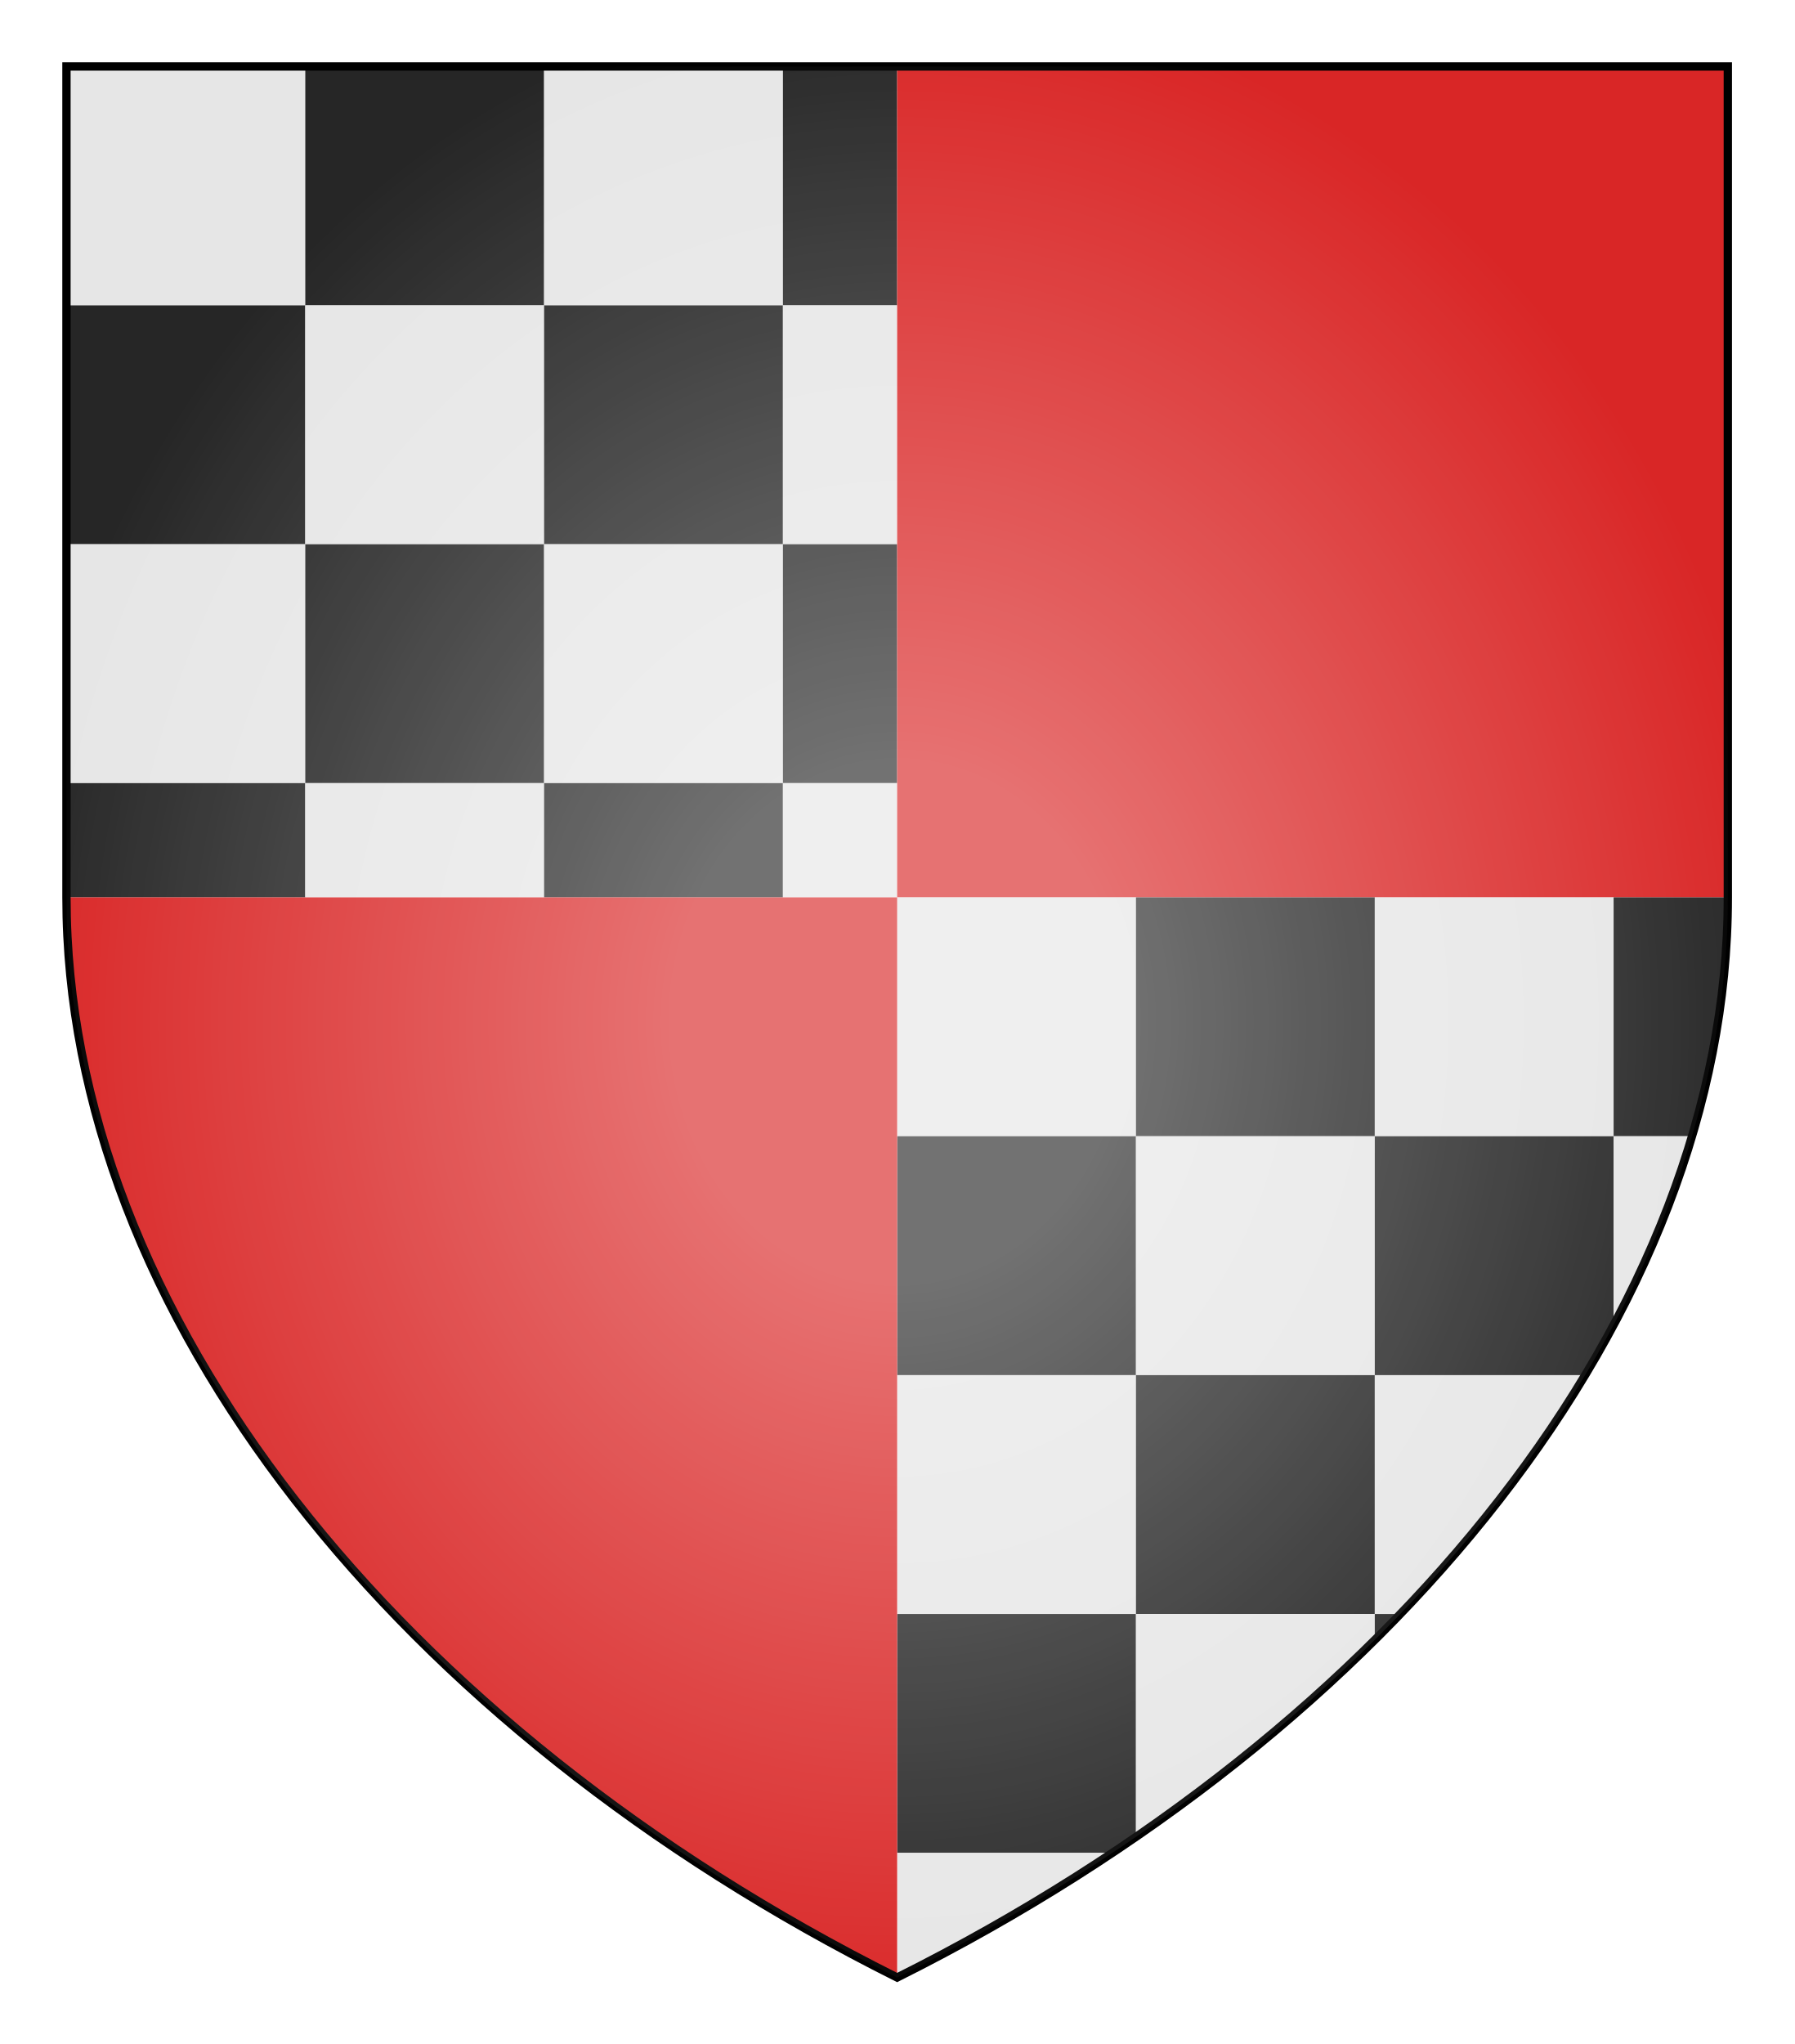
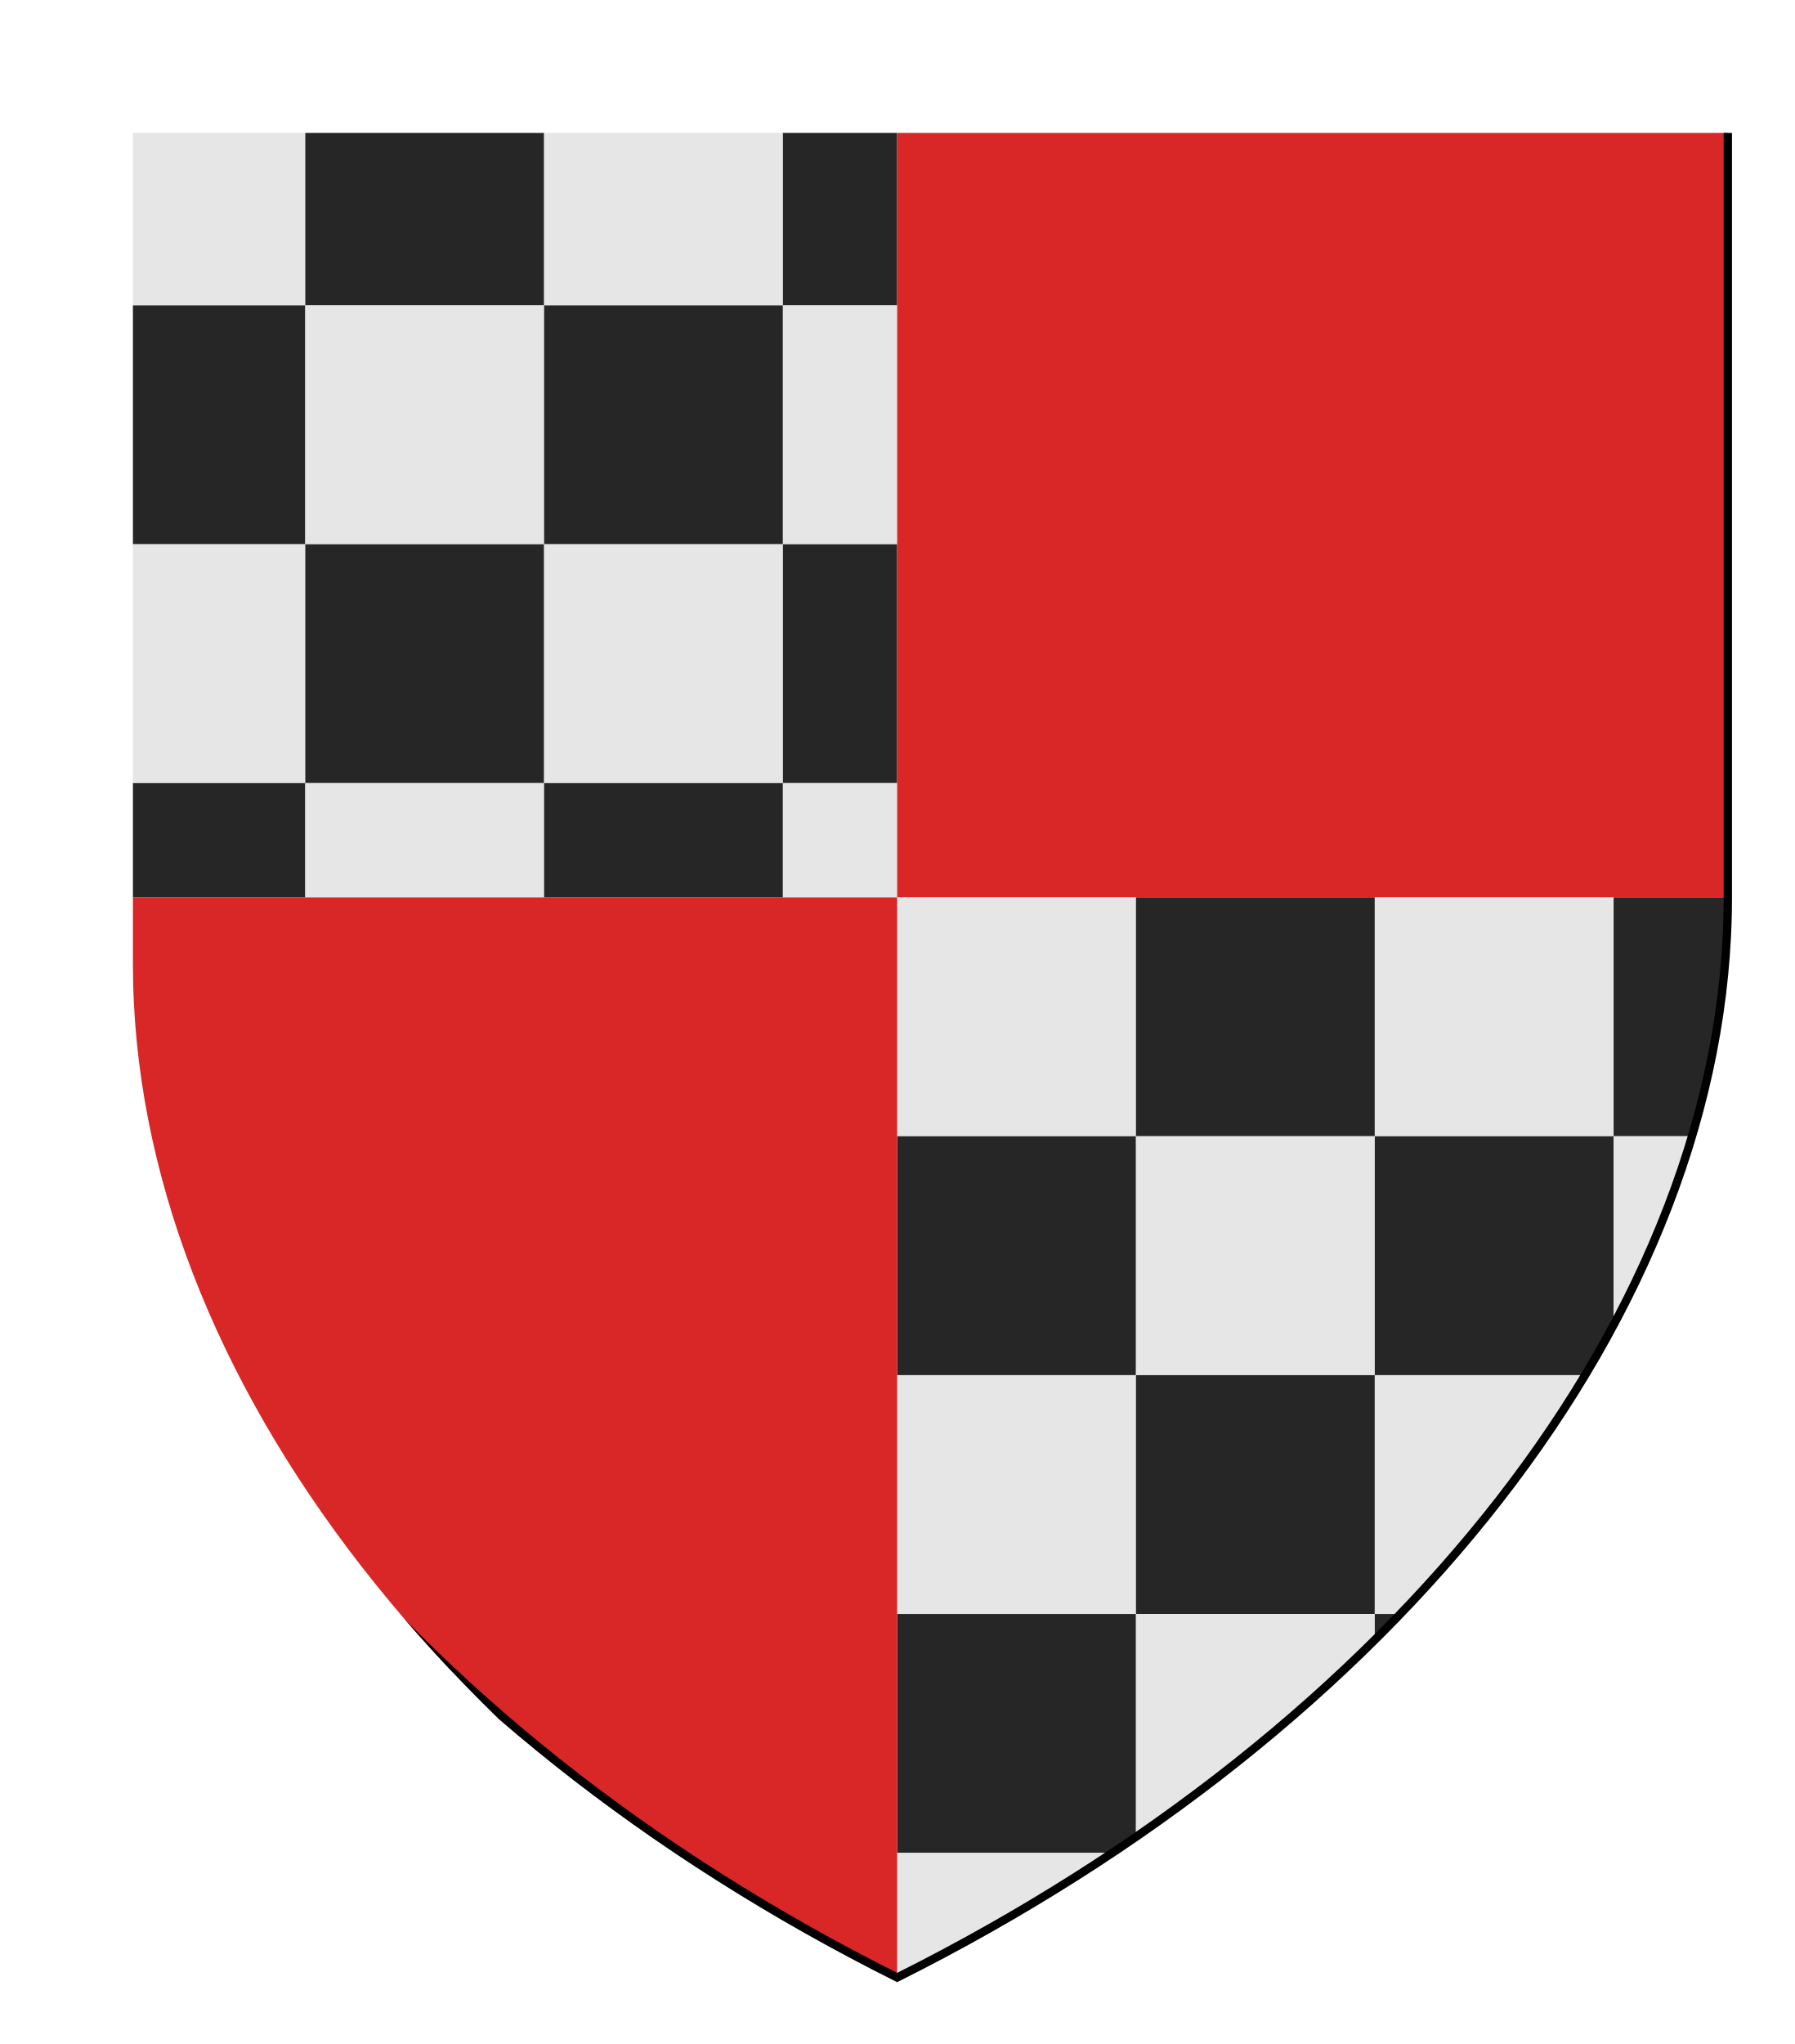
<svg xmlns="http://www.w3.org/2000/svg" height="246.0" width="216.0">
  <defs>
    <clipPath id="contour">
      <path d="M 8.0,8.0 L 208.0,8.0 L 208.0,108.0 C 208.0,158.0 168.0,208.0 108.0,238.0 C 48.0,208.0 8.0,158.0 8.0,108.0 L 8.0,8.0 Z" />
    </clipPath>
    <radialGradient id="lighting">
      <stop offset="25%" stop-color="white" stop-opacity="35%" />
      <stop offset="100%" stop-color="white" stop-opacity="0%" />
    </radialGradient>
  </defs>
  <g transform="translate(8.0,8.0)">
-     <path d="M 0.0,0.0 L 0.0,28.75 L 28.75,28.75 L 28.75,0.0 L 0.0,0.0 Z" style="fill: rgb(230, 230, 230); stroke-width: 1px; stroke: none;" />
-     <path d="M 28.75,0.0 L 28.75,28.75 L 57.5,28.75 L 57.5,0.0 L 28.75,0.0 Z" style="fill: rgb(38, 38, 38); stroke-width: 1px; stroke: none;" />
-     <path d="M 57.5,0.0 L 57.5,28.75 L 86.25,28.75 L 86.25,0.0 L 57.5,0.0 Z" style="fill: rgb(230, 230, 230); stroke-width: 1px; stroke: none;" />
-     <path d="M 86.25,0.0 L 86.25,28.75 L 100.0,28.75 L 100.0,0.0 L 86.25,0.0 Z" style="fill: rgb(38, 38, 38); stroke-width: 1px; stroke: none;" />
-     <path d="M 0.0,28.75 L 0.0,57.5 L 28.75,57.5 L 28.75,28.75 L 0.0,28.75 Z" style="fill: rgb(38, 38, 38); stroke-width: 1px; stroke: none;" />
-     <path d="M 28.75,28.75 L 28.75,57.5 L 57.5,57.5 L 57.5,28.75 L 28.75,28.75 Z" style="fill: rgb(230, 230, 230); stroke-width: 1px; stroke: none;" />
-     <path d="M 57.5,28.75 L 57.5,57.5 L 86.25,57.5 L 86.25,28.75 L 57.5,28.75 Z" style="fill: rgb(38, 38, 38); stroke-width: 1px; stroke: none;" />
-     <path d="M 86.25,28.75 L 86.25,57.5 L 100.0,57.5 L 100.0,28.75 L 86.25,28.75 Z" style="fill: rgb(230, 230, 230); stroke-width: 1px; stroke: none;" />
-     <path d="M 0.0,57.5 L 0.0,86.25 L 28.75,86.25 L 28.75,57.5 L 0.0,57.5 Z" style="fill: rgb(230, 230, 230); stroke-width: 1px; stroke: none;" />
-     <path d="M 28.75,57.5 L 28.75,86.25 L 57.5,86.25 L 57.5,57.5 L 28.75,57.5 Z" style="fill: rgb(38, 38, 38); stroke-width: 1px; stroke: none;" />
-     <path d="M 57.5,57.5 L 57.5,86.25 L 86.25,86.25 L 86.25,57.5 L 57.5,57.5 Z" style="fill: rgb(230, 230, 230); stroke-width: 1px; stroke: none;" />
-     <path d="M 86.25,57.5 L 86.25,86.25 L 100.0,86.25 L 100.0,57.5 L 86.25,57.5 Z" style="fill: rgb(38, 38, 38); stroke-width: 1px; stroke: none;" />
-     <path d="M 0.0,86.25 L 0.0,100.0 L 28.75,100.0 L 28.75,86.25 L 0.0,86.25 Z" style="fill: rgb(38, 38, 38); stroke-width: 1px; stroke: none;" />
-     <path d="M 28.75,86.25 L 28.75,100.0 L 57.5,100.0 L 57.5,86.25 L 28.75,86.25 Z" style="fill: rgb(230, 230, 230); stroke-width: 1px; stroke: none;" />
-     <path d="M 57.5,86.25 L 57.5,100.0 L 86.25,100.0 L 86.25,86.25 L 57.5,86.25 Z" style="fill: rgb(38, 38, 38); stroke-width: 1px; stroke: none;" />
-     <path d="M 86.25,86.25 L 86.25,100.0 L 100.0,100.0 L 100.0,86.25 L 86.25,86.25 Z" style="fill: rgb(230, 230, 230); stroke-width: 1px; stroke: none;" />
-     <path d="M 100.0,0.0 L 100.0,100.0 L 200.0,100.0 L 200.0,0.0 L 100.0,0.0 Z" style="fill: rgb(217, 38, 38); stroke-width: 1px; stroke: none;" />
-     <path d="M 100.0,100.0 L 100.0,128.75 L 128.75,128.75 L 128.75,100.0 L 100.0,100.0 Z" style="fill: rgb(230, 230, 230); stroke-width: 1px; stroke: none;" />
-     <path d="M 128.75,100.0 L 128.75,128.75 L 157.5,128.75 L 157.5,100.0 L 128.75,100.0 Z" style="fill: rgb(38, 38, 38); stroke-width: 1px; stroke: none;" />
-     <path d="M 157.5,100.0 L 157.5,128.75 L 186.25,128.75 L 186.25,100.0 L 157.5,100.0 Z" style="fill: rgb(230, 230, 230); stroke-width: 1px; stroke: none;" />
-     <path d="M 186.25,100.0 L 186.25,128.75 L 195.691,128.75 C 198.516,119.262 200.0,109.631 200.0,100.0 L 186.25,100.0 Z" style="fill: rgb(38, 38, 38); stroke-width: 1px; stroke: none;" />
-     <path d="M 100.0,128.75 L 100.0,157.5 L 128.75,157.5 L 128.75,128.75 L 100.0,128.75 Z" style="fill: rgb(38, 38, 38); stroke-width: 1px; stroke: none;" />
-     <path d="M 128.75,128.75 L 128.75,157.5 L 157.5,157.5 L 157.5,128.75 L 128.75,128.75 Z" style="fill: rgb(230, 230, 230); stroke-width: 1px; stroke: none;" />
-     <path d="M 157.5,128.75 L 157.5,157.5 L 182.822,157.5 C 184.024,155.504 185.167,153.493 186.25,151.47 L 186.25,151.47 L 186.25,128.75 L 157.5,128.75 Z" style="fill: rgb(38, 38, 38); stroke-width: 1px; stroke: none;" />
-     <path d="M 186.25,128.75 L 186.25,151.47 L 186.25,151.47 C 190.228,144.041 193.4,136.443 195.691,128.75 L 186.25,128.75 Z" style="fill: rgb(230, 230, 230); stroke-width: 1px; stroke: none;" />
-     <path d="M 100.0,157.5 L 100.0,186.25 L 128.75,186.25 L 128.75,157.5 L 100.0,157.5 Z" style="fill: rgb(230, 230, 230); stroke-width: 1px; stroke: none;" />
-     <path d="M 128.75,157.5 L 128.75,186.25 L 157.5,186.25 L 157.5,157.5 L 128.75,157.5 Z" style="fill: rgb(38, 38, 38); stroke-width: 1px; stroke: none;" />
-     <path d="M 157.5,157.5 L 157.5,186.25 L 160.574,186.25 C 169.323,177.151 176.803,167.503 182.822,157.5 L 157.5,157.5 Z" style="fill: rgb(230, 230, 230); stroke-width: 1px; stroke: none;" />
-     <path d="M 100.0,186.25 L 100.0,215.0 L 125.91,215.0 C 126.864,214.364 127.811,213.723 128.75,213.076 L 128.75,213.076 L 128.75,186.25 L 100.0,186.25 Z" style="fill: rgb(38, 38, 38); stroke-width: 1px; stroke: none;" />
-     <path d="M 128.75,186.25 L 128.75,213.076 L 128.75,213.076 C 139.334,205.793 148.971,197.837 157.5,189.373 L 157.5,189.373 L 157.5,186.25 L 128.75,186.25 Z" style="fill: rgb(230, 230, 230); stroke-width: 1px; stroke: none;" />
-     <path d="M 157.5,186.25 L 157.5,189.373 L 157.5,189.373 C 158.541,188.34 159.566,187.298 160.574,186.25 L 157.5,186.25 Z" style="fill: rgb(38, 38, 38); stroke-width: 1px; stroke: none;" />
-     <path d="M 100.0,215.0 L 100.0,230.0 C 109.122,225.439 117.782,220.415 125.91,215.0 L 100.0,215.0 Z" style="fill: rgb(230, 230, 230); stroke-width: 1px; stroke: none;" />
-     <path d="M 0.0,100.0 C 0.0,150.0 40.0,200.0 100.0,230.0 L 100.0,100.0 L 0.0,100.0 Z" style="fill: rgb(217, 38, 38); stroke-width: 1px; stroke: none;" />
-     <path d="M 0.0,0.0 L 200.0,0.0 L 200.0,100.0 C 200.0,150.0 160.0,200.0 100.0,230.0 C 40.0,200.0 0.0,150.0 0.0,100.0 L 0.0,0.0 Z" style="fill: none; stroke-width: 1px; stroke: rgb(0, 0, 0);" />
+     <path clip-path="url(#contour)" d="M 0.0,0.0 L 0.0,28.75 L 28.75,28.75 L 28.75,0.0 L 0.0,0.0 Z" style="fill: rgb(230, 230, 230); stroke-width: 1px; stroke: none;" />
+     <path clip-path="url(#contour)" d="M 28.75,0.0 L 28.75,28.75 L 57.5,28.75 L 57.5,0.0 L 28.75,0.0 Z" style="fill: rgb(38, 38, 38); stroke-width: 1px; stroke: none;" />
+     <path clip-path="url(#contour)" d="M 57.5,0.0 L 57.5,28.75 L 86.25,28.75 L 86.25,0.0 L 57.5,0.0 Z" style="fill: rgb(230, 230, 230); stroke-width: 1px; stroke: none;" />
+     <path clip-path="url(#contour)" d="M 86.25,0.0 L 86.25,28.75 L 100.0,28.75 L 100.0,0.0 L 86.25,0.0 Z" style="fill: rgb(38, 38, 38); stroke-width: 1px; stroke: none;" />
+     <path clip-path="url(#contour)" d="M 0.0,28.75 L 0.0,57.5 L 28.75,57.5 L 28.75,28.75 L 0.0,28.75 Z" style="fill: rgb(38, 38, 38); stroke-width: 1px; stroke: none;" />
+     <path clip-path="url(#contour)" d="M 28.75,28.75 L 28.75,57.5 L 57.5,57.5 L 57.5,28.75 L 28.75,28.75 Z" style="fill: rgb(230, 230, 230); stroke-width: 1px; stroke: none;" />
+     <path clip-path="url(#contour)" d="M 57.5,28.75 L 57.5,57.5 L 86.25,57.5 L 86.25,28.75 L 57.5,28.75 Z" style="fill: rgb(38, 38, 38); stroke-width: 1px; stroke: none;" />
+     <path clip-path="url(#contour)" d="M 86.25,28.75 L 86.25,57.5 L 100.0,57.5 L 100.0,28.75 L 86.25,28.75 Z" style="fill: rgb(230, 230, 230); stroke-width: 1px; stroke: none;" />
+     <path clip-path="url(#contour)" d="M 0.0,57.5 L 0.0,86.25 L 28.75,86.25 L 28.75,57.5 L 0.0,57.5 Z" style="fill: rgb(230, 230, 230); stroke-width: 1px; stroke: none;" />
+     <path clip-path="url(#contour)" d="M 28.75,57.5 L 28.75,86.25 L 57.5,86.25 L 57.5,57.5 L 28.75,57.5 Z" style="fill: rgb(38, 38, 38); stroke-width: 1px; stroke: none;" />
+     <path clip-path="url(#contour)" d="M 57.5,57.5 L 57.5,86.25 L 86.25,86.25 L 86.25,57.5 L 57.5,57.5 Z" style="fill: rgb(230, 230, 230); stroke-width: 1px; stroke: none;" />
+     <path clip-path="url(#contour)" d="M 86.25,57.5 L 86.25,86.25 L 100.0,86.25 L 100.0,57.5 L 86.25,57.5 Z" style="fill: rgb(38, 38, 38); stroke-width: 1px; stroke: none;" />
+     <path clip-path="url(#contour)" d="M 0.0,86.25 L 0.0,100.0 L 28.75,100.0 L 28.75,86.25 L 0.0,86.25 Z" style="fill: rgb(38, 38, 38); stroke-width: 1px; stroke: none;" />
+     <path clip-path="url(#contour)" d="M 28.75,86.25 L 28.75,100.0 L 57.5,100.0 L 57.5,86.25 L 28.75,86.25 Z" style="fill: rgb(230, 230, 230); stroke-width: 1px; stroke: none;" />
+     <path clip-path="url(#contour)" d="M 57.5,86.25 L 57.5,100.0 L 86.25,100.0 L 86.25,86.25 L 57.5,86.25 Z" style="fill: rgb(38, 38, 38); stroke-width: 1px; stroke: none;" />
+     <path clip-path="url(#contour)" d="M 86.25,86.25 L 86.25,100.0 L 100.0,100.0 L 100.0,86.25 L 86.25,86.25 Z" style="fill: rgb(230, 230, 230); stroke-width: 1px; stroke: none;" />
+     <path clip-path="url(#contour)" d="M 100.0,0.0 L 100.0,100.0 L 200.0,100.0 L 200.0,0.0 L 100.0,0.0 Z" style="fill: rgb(217, 38, 38); stroke-width: 1px; stroke: none;" />
+     <path clip-path="url(#contour)" d="M 100.0,100.0 L 100.0,128.75 L 128.75,128.75 L 128.75,100.0 L 100.0,100.0 Z" style="fill: rgb(230, 230, 230); stroke-width: 1px; stroke: none;" />
+     <path clip-path="url(#contour)" d="M 128.75,100.0 L 128.75,128.75 L 157.5,128.75 L 157.5,100.0 L 128.75,100.0 Z" style="fill: rgb(38, 38, 38); stroke-width: 1px; stroke: none;" />
+     <path clip-path="url(#contour)" d="M 157.5,100.0 L 157.5,128.75 L 186.25,128.75 L 186.25,100.0 L 157.5,100.0 Z" style="fill: rgb(230, 230, 230); stroke-width: 1px; stroke: none;" />
+     <path clip-path="url(#contour)" d="M 186.25,100.0 L 186.25,128.75 L 195.691,128.75 C 198.516,119.262 200.0,109.631 200.0,100.0 L 186.25,100.0 Z" style="fill: rgb(38, 38, 38); stroke-width: 1px; stroke: none;" />
+     <path clip-path="url(#contour)" d="M 100.0,128.75 L 100.0,157.5 L 128.75,157.5 L 128.75,128.75 L 100.0,128.75 Z" style="fill: rgb(38, 38, 38); stroke-width: 1px; stroke: none;" />
+     <path clip-path="url(#contour)" d="M 128.75,128.75 L 128.75,157.5 L 157.5,157.5 L 157.5,128.75 L 128.75,128.75 Z" style="fill: rgb(230, 230, 230); stroke-width: 1px; stroke: none;" />
+     <path clip-path="url(#contour)" d="M 157.5,128.75 L 157.5,157.5 L 182.822,157.5 C 184.024,155.504 185.167,153.493 186.25,151.47 L 186.25,151.47 L 186.25,128.75 L 157.5,128.75 Z" style="fill: rgb(38, 38, 38); stroke-width: 1px; stroke: none;" />
+     <path clip-path="url(#contour)" d="M 186.25,128.75 L 186.25,151.47 L 186.25,151.47 C 190.228,144.041 193.4,136.443 195.691,128.75 L 186.25,128.75 Z" style="fill: rgb(230, 230, 230); stroke-width: 1px; stroke: none;" />
+     <path clip-path="url(#contour)" d="M 100.0,157.5 L 100.0,186.25 L 128.75,186.25 L 128.75,157.5 L 100.0,157.5 Z" style="fill: rgb(230, 230, 230); stroke-width: 1px; stroke: none;" />
+     <path clip-path="url(#contour)" d="M 128.75,157.5 L 128.75,186.25 L 157.5,186.25 L 157.5,157.5 L 128.75,157.5 Z" style="fill: rgb(38, 38, 38); stroke-width: 1px; stroke: none;" />
+     <path clip-path="url(#contour)" d="M 157.5,157.5 L 157.5,186.25 L 160.574,186.25 C 169.323,177.151 176.803,167.503 182.822,157.5 L 157.5,157.5 Z" style="fill: rgb(230, 230, 230); stroke-width: 1px; stroke: none;" />
+     <path clip-path="url(#contour)" d="M 100.0,186.25 L 100.0,215.0 L 125.91,215.0 C 126.864,214.364 127.811,213.723 128.75,213.076 L 128.75,213.076 L 128.75,186.25 L 100.0,186.25 Z" style="fill: rgb(38, 38, 38); stroke-width: 1px; stroke: none;" />
+     <path clip-path="url(#contour)" d="M 128.75,186.25 L 128.75,213.076 L 128.75,213.076 C 139.334,205.793 148.971,197.837 157.5,189.373 L 157.5,189.373 L 157.5,186.25 L 128.75,186.25 Z" style="fill: rgb(230, 230, 230); stroke-width: 1px; stroke: none;" />
+     <path clip-path="url(#contour)" d="M 157.5,186.25 L 157.5,189.373 L 157.5,189.373 C 158.541,188.34 159.566,187.298 160.574,186.25 L 157.5,186.25 Z" style="fill: rgb(38, 38, 38); stroke-width: 1px; stroke: none;" />
+     <path clip-path="url(#contour)" d="M 100.0,215.0 L 100.0,230.0 C 109.122,225.439 117.782,220.415 125.91,215.0 L 100.0,215.0 Z" style="fill: rgb(230, 230, 230); stroke-width: 1px; stroke: none;" />
+     <path clip-path="url(#contour)" d="M 0.0,100.0 C 0.0,150.0 40.0,200.0 100.0,230.0 L 100.0,100.0 L 0.0,100.0 Z" style="fill: rgb(217, 38, 38); stroke-width: 1px; stroke: none;" />
+     <path clip-path="url(#contour)" d="M 0.0,0.0 L 200.0,0.0 L 200.0,100.0 C 200.0,150.0 160.0,200.0 100.0,230.0 C 40.0,200.0 0.0,150.0 0.0,100.0 L 0.0,0.0 Z" style="fill: none; stroke-width: 1px; stroke: rgb(0, 0, 0);" />
  </g>
-   <rect clip-path="url(#contour)" fill="url(#lighting)" height="246.0" width="216.0" x="0.0" y="0.0" />
</svg>
